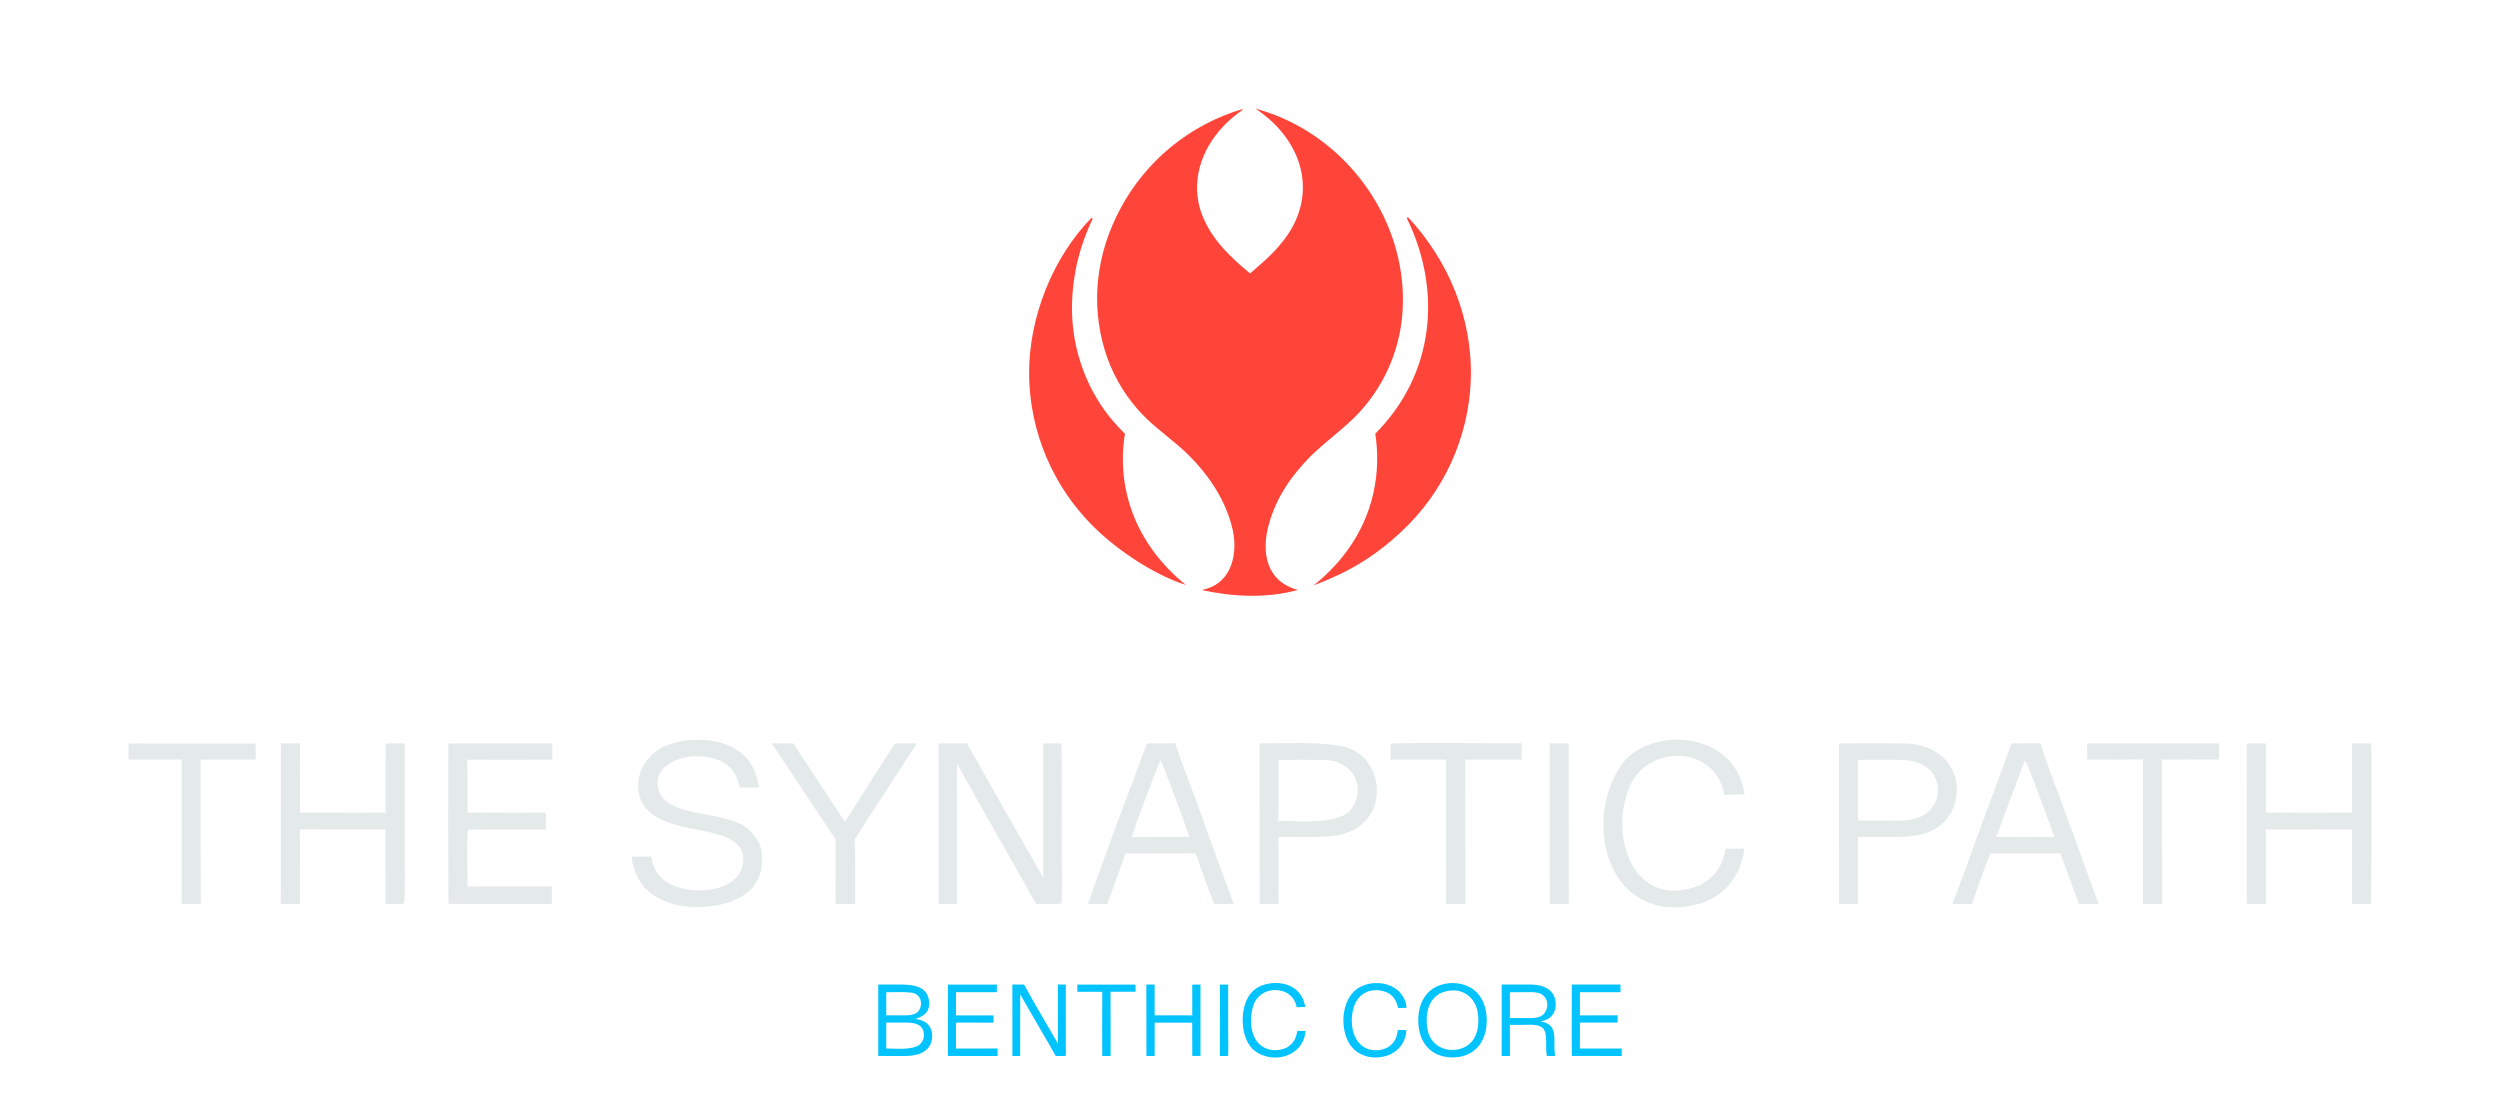
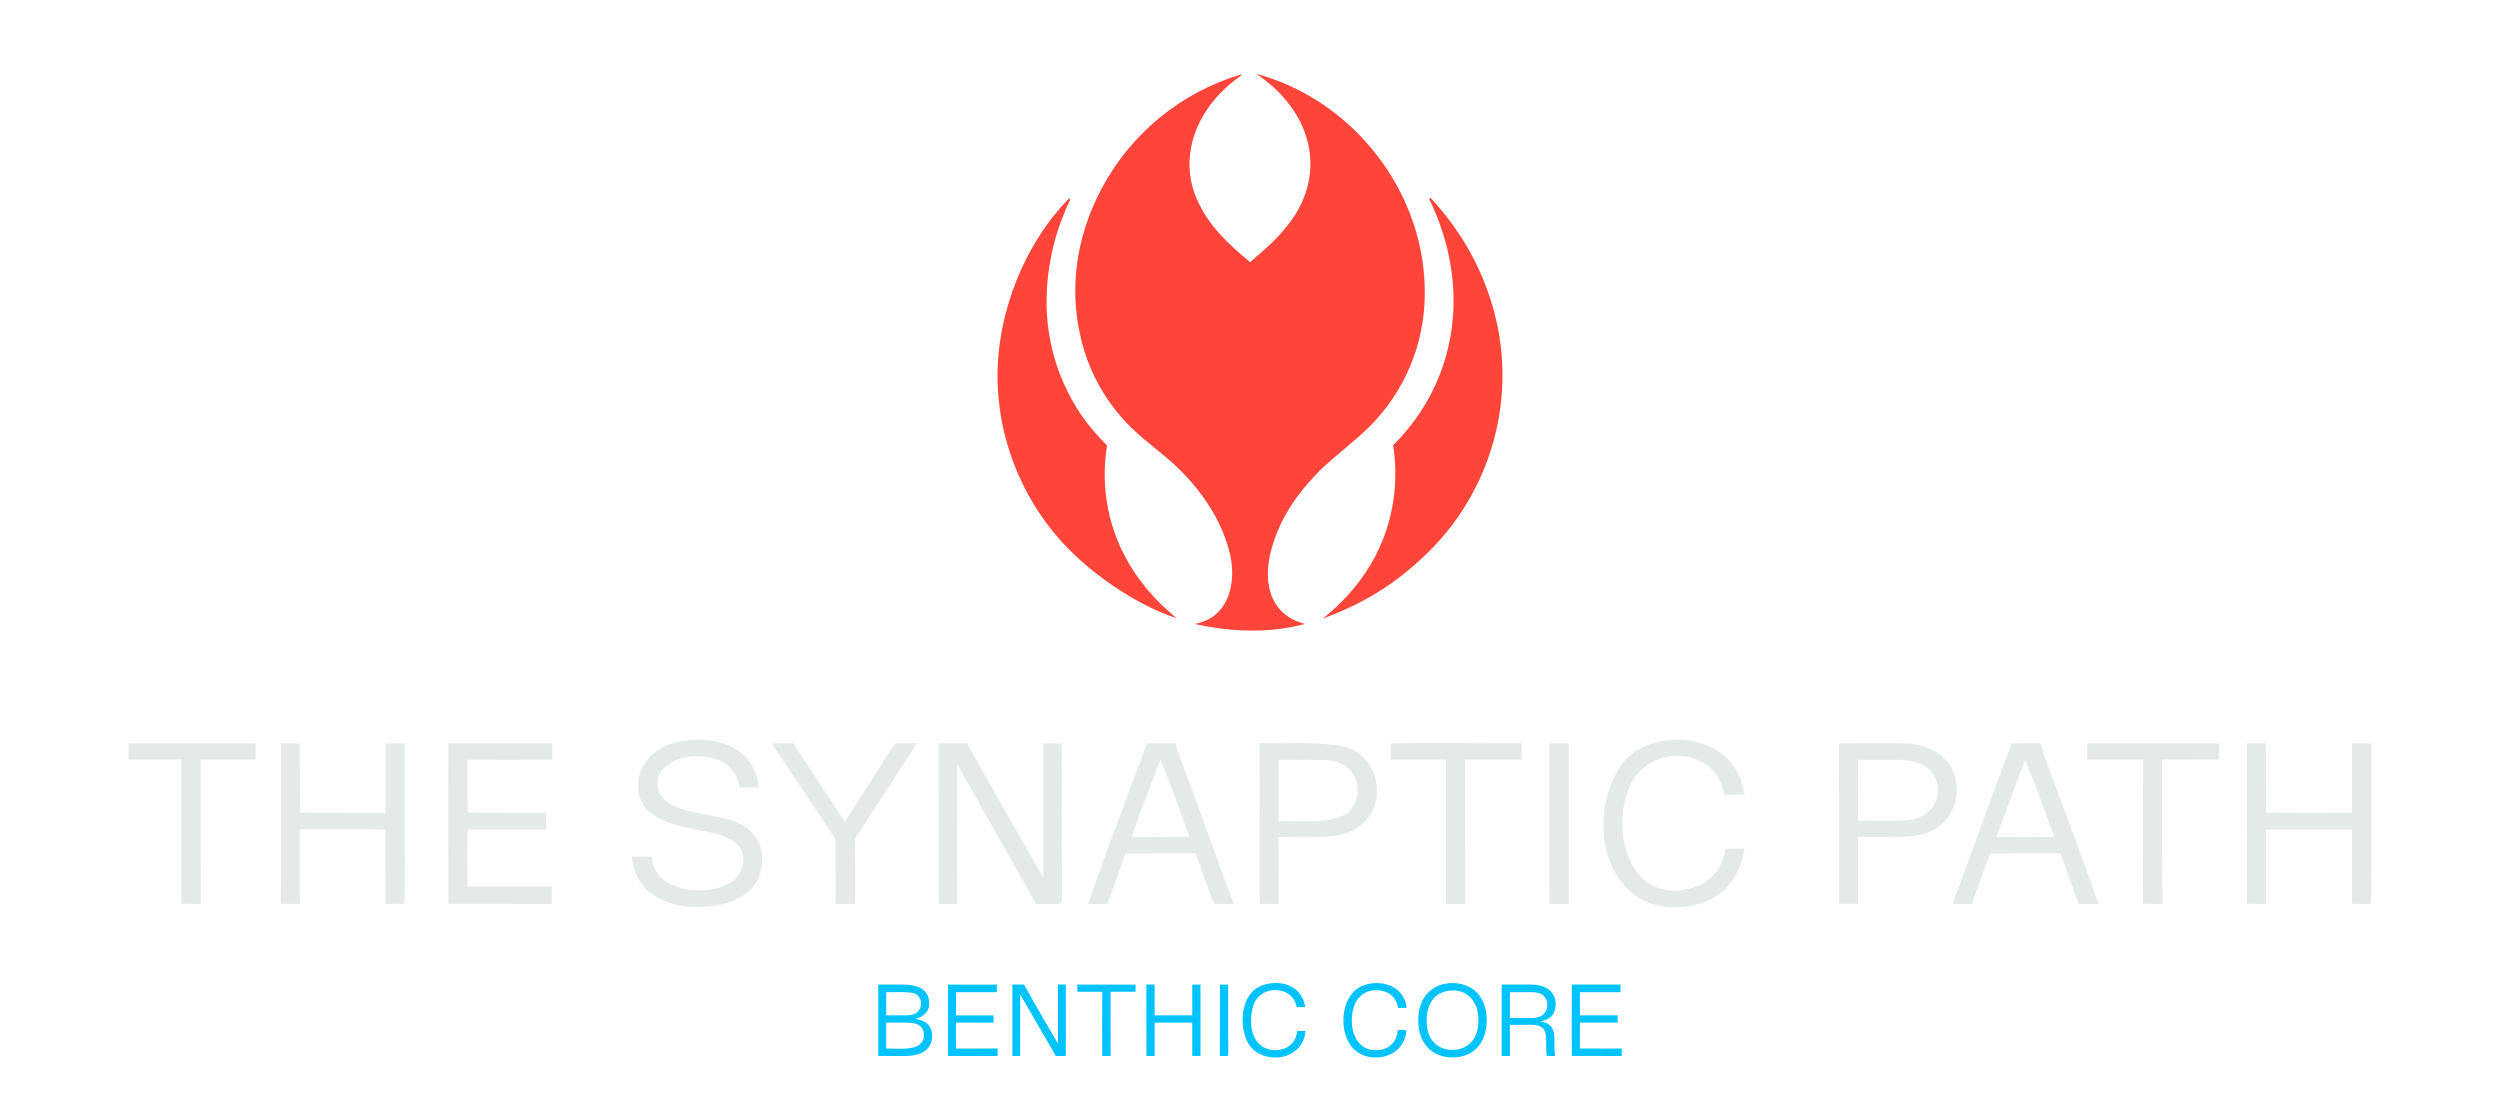
<svg xmlns="http://www.w3.org/2000/svg" role="img" aria-labelledby="brand-title" preserveAspectRatio="xMidYMid meet" viewBox="0 0 482.707 214" width="482.707" height="214">
  <g id="brand-icon" transform="translate(185.3536 12) scale(1.12)">
-     <g id="icon" fill="#ff453a" transform="translate(11.91407 8) scale(0.08417431) translate(-571.912 -525.368)">
+     <g id="icon" fill="#ff453a" transform="translate(6.473223 2) scale(0.09619921) translate(-571.912 -525.368)">
      <path fill-rule="evenodd" d="M 1009.41 526.281 C 1009.93 528.524 1001.28 533.766 999.301 535.254 C 985.128 545.878 972.23 558.104 960.864 571.691 C 917.884 622.511 901.932 689.76 929.812 751.69 C 951.094 798.966 985.73 830.576 1024.55 863.031 C 1052.57 838.488 1070.39 824.632 1093.67 794.668 C 1147.79 724.999 1145.01 640.357 1088.85 572.794 C 1072.16 552.723 1057.03 540.783 1036.04 525.368 C 1053.61 530.559 1071.55 536.609 1088.39 543.84 C 1236.18 607.289 1339.26 758.572 1337.55 920.498 C 1337.23 1010.65 1300.77 1096.91 1236.34 1159.97 C 1208.32 1187.02 1176.66 1209.82 1148.16 1237.69 C 1108.68 1278.12 1078.57 1321.1 1063.06 1376.43 C 1046.8 1434.4 1057.9 1494.37 1122.68 1511.26 C 1057.81 1528.91 990.66 1525.55 925.603 1511.51 C 929.006 1510.7 932.386 1509.8 935.741 1508.81 C 988.309 1492.93 999.531 1434.52 988.705 1387.11 C 973.163 1319.03 927.613 1258.02 874.872 1213.49 C 845.101 1188.35 818.85 1169.59 793.206 1140.12 C 763.114 1105.47 740.614 1064.91 727.156 1021.04 C 697.326 922.641 710.349 821.293 758.532 731.057 C 811.227 631.847 901.654 558.037 1009.41 526.281 z M 1347.34 747.131 C 1431.73 837.1 1480.65 956.384 1476.61 1080.33 C 1472.46 1200.02 1420.4 1313.02 1332.12 1393.94 C 1277.95 1444.48 1223.51 1476.17 1154.69 1501.93 C 1225.17 1445.81 1272.26 1370.28 1282.65 1279.74 C 1286.07 1250.3 1285.5 1220.53 1280.93 1191.24 C 1401.14 1070.75 1418.84 900.479 1345.78 750.338 L 1347.34 747.131 z M 700.694 748.215 L 702.037 751.57 C 675.475 806.181 661.092 865.911 659.881 926.627 C 658.173 1004.07 681.476 1080.01 726.334 1143.16 C 739.792 1161.73 752.289 1175.16 768.16 1191.49 C 748.885 1313.82 798.078 1424.62 893.16 1501.09 C 828.055 1480.34 753.608 1430.67 705.281 1383 C 620.939 1300.29 572.958 1187.43 571.919 1069.3 C 571.241 954.212 619.757 830.288 700.694 748.215 z" />
    </g>
  </g>
  <g id="brand-primary" transform="translate(24 142) scale(0.8095238)">
    <g id="primary" fill="#e4e9e9" transform="translate(1 1) scale(0.1882621) translate(-94.0453 -260.9429)">
      <path fill-rule="evenodd" d="M 2261.07 265.799 C 2290.05 265.585 2319.28 265.29 2348.15 265.994 C 2363.49 266.369 2380.36 272.462 2391.64 282.142 C 2415.68 302.757 2416.51 342.353 2394.7 364.754 C 2375.73 384.252 2349.51 384.197 2325.12 384.276 L 2285.22 384.317 L 2285.23 469.049 L 2261.21 468.982 L 2261.07 265.799 z M 2325.4 286.499 C 2341.52 286.423 2356.77 285.833 2370.97 295.184 C 2388.01 306.411 2391.39 330.136 2379.55 346.456 C 2371.5 357.559 2360.13 361.298 2346.91 363.186 C 2327.05 363.965 2305.33 363.543 2285.31 363.474 C 2285.1 337.827 2285.04 312.179 2285.13 286.532 L 2325.4 286.499 z M 1527.04 265.681 C 1560.17 265.731 1597.6 263.612 1629.83 268.912 C 1674.21 276.211 1690.81 333.72 1659.96 365.013 C 1641.63 383.611 1616.5 384.287 1592.25 384.244 L 1550.9 384.279 L 1551.1 469.103 L 1527.28 469.011 L 1527.04 265.681 z M 1551 286.624 C 1571.18 286.49 1590.95 286.37 1611.11 286.871 C 1647.69 287.781 1664.37 325.954 1639.91 352.86 C 1619.59 368.662 1577.42 364.044 1550.92 363.895 L 1551 286.624 z M 2479.72 265.774 L 2516.17 265.583 C 2524.15 290.842 2535.85 320.669 2545.1 345.781 L 2590.13 469.116 L 2564.84 469.082 C 2557.2 447.69 2549.43 426.347 2541.52 405.055 L 2517.25 405.111 L 2452.9 405.137 C 2445.06 423.603 2436.36 449.924 2429.48 469.153 L 2404.77 469.081 C 2414.05 446.267 2423.17 419.614 2431.69 396.316 L 2479.72 265.774 z M 2496.53 287.486 C 2499.91 289.202 2529.8 372.857 2534.09 384.205 L 2496.75 384.378 L 2460.34 384.257 L 2496.53 287.486 z M 1384.4 265.82 L 1420.16 265.6 C 1427.01 286.812 1437.01 311.895 1444.86 333.39 C 1461.3 378.428 1477.46 424.332 1494.35 469.119 L 1469.44 469.037 C 1461.37 449.193 1453.5 425.51 1446.19 405.111 L 1422.09 405.1 L 1356.96 405.148 C 1349.91 426.324 1341.72 448.098 1334.12 469.151 L 1309.83 469.05 C 1332.81 402.261 1359.65 332.09 1384.4 265.82 z M 1401.32 286.767 C 1404.35 289.689 1434.2 373.201 1438.33 384.021 L 1402.5 384.265 L 1365.03 384.479 C 1374.14 356.19 1390.32 314.796 1401.32 286.767 z M 1120.38 265.757 L 1156.4 265.785 C 1188.29 322.675 1220.53 379.374 1253.09 435.88 L 1252.98 265.787 L 1276.06 265.799 C 1277.09 310.119 1276 356.205 1276.39 400.671 C 1276.48 412.02 1277.22 458.979 1275.94 468.033 C 1273.14 469.711 1269.93 469.197 1266.5 469.15 L 1243.78 469.133 C 1210.9 409.51 1176.39 350.779 1143.7 291.212 L 1143.89 469.179 L 1120.6 469 L 1120.38 265.757 z M 805.759 261.337 C 848.966 258.663 887.079 274.894 892.708 321.696 L 868.563 321.643 C 862.496 291.533 841.635 282.386 812.856 282.026 C 792 281.765 761.414 294.388 764.463 319.124 C 770.077 364.664 856.41 346.958 882.992 378.002 C 892.751 389.398 896.632 396.77 896.902 412.196 C 897.469 458.038 854.161 472.568 816.152 473.032 C 773.547 473.422 736.246 454.825 731.491 409.269 L 756.542 409.119 C 758.424 420.732 761.751 429.978 772.006 438.491 C 799.391 461.222 876.544 457.433 872.845 409.272 C 870.929 384.335 834.692 379.081 814.37 374.981 C 785.488 369.153 744.141 362.266 740.068 325.026 C 738.463 311.044 742.639 297.014 751.629 286.186 C 765.49 269.204 784.783 263.557 805.759 261.337 z M 2777.74 265.733 L 2801.93 265.755 L 2802.08 353.338 C 2838.45 353.627 2874.82 353.662 2911.19 353.445 L 2911.1 265.844 L 2935.54 265.775 C 2935.88 286.217 2936.03 466.172 2934.81 468.658 L 2932.25 469.098 L 2911.15 469.034 L 2911.13 374.775 L 2801.98 374.837 L 2801.97 469.119 L 2777.9 468.996 L 2777.74 265.733 z M 419.858 265.804 L 443.97 265.766 L 443.998 402.566 C 443.982 410.305 444.925 465.273 442.914 468.616 L 440.25 469.004 L 419.788 468.975 L 419.686 374.741 L 311.095 374.602 L 311.265 469.104 L 287.055 468.992 L 287.123 265.792 L 311.095 265.807 L 311.47 353.378 L 419.79 353.669 L 419.858 265.804 z M 499.264 265.825 L 630.941 265.841 L 630.965 286.312 C 595.062 286.546 559.159 286.577 523.256 286.403 L 523.738 353.384 L 622.855 353.688 L 623.01 374.865 L 529.75 374.834 C 527.061 374.721 526.781 374.528 524.211 375.498 C 522.46 380.985 523.589 437.229 523.611 446.982 L 630.322 447.016 L 630.367 469.114 L 499.411 468.975 C 499.007 401.259 498.958 333.541 499.264 265.825 z M 2045.71 261.405 C 2075.57 258.579 2108.76 268.644 2126.96 293.539 C 2135.69 305.489 2138.49 316.306 2141.58 330.302 L 2115.89 330.906 C 2104.83 267.514 2018.91 266.021 1995.77 320.644 C 1968.67 384.608 2001.93 479.364 2085.56 445.094 C 2104.48 434.26 2113.87 420.582 2117.37 399.034 L 2141.4 399.118 C 2135.44 438.493 2111.74 465.445 2070.76 471.935 C 1966.38 488.465 1936.43 362.319 1985.76 292.548 C 1999.4 273.258 2022.41 264.246 2045.71 261.405 z M 1065.24 265.728 L 1092.83 265.707 L 1050.78 330.531 C 1038.34 349.251 1026.15 368.135 1014.21 387.179 C 1015.1 413.279 1014.56 442.72 1014.68 469.086 L 989.937 469.065 L 989.997 387.298 L 909.016 265.719 L 936.691 265.734 C 942.249 275.513 951.795 289.175 958.111 298.795 L 1001.7 365.192 C 1023.01 332.115 1043.61 298.578 1065.24 265.728 z M 2575.54 265.842 L 2742.63 265.794 L 2742.51 286.069 L 2670.29 286.168 L 2670.53 397.25 L 2670.7 469.134 L 2646.18 468.998 L 2646.27 286.028 C 2622.71 286.243 2599.15 286.276 2575.6 286.125 L 2575.54 265.842 z M 1693.14 265.845 C 1746.7 264.622 1805.17 265.736 1859.17 265.62 L 1859.15 286.187 L 1787.53 286.189 L 1787.6 397.5 L 1787.67 469.06 L 1763.32 469.131 L 1763.26 286.181 L 1693.04 286.125 L 1693.14 265.845 z M 94.134 265.877 L 255.053 265.872 L 255.177 286.189 L 185.418 286.133 L 185.413 399.482 L 185.67 469.094 L 161.486 468.969 L 161.405 286.113 L 94.045 286.202 L 94.134 265.877 z M 1894.59 265.666 L 1918.68 265.793 L 1918.81 469.091 L 1894.65 469.085 L 1894.59 265.666 z" />
    </g>
  </g>
  <g id="brand-secondary" transform="translate(168.7765 189) scale(0.8)">
    <g id="secondary-benthic" fill="#00c3ff" transform="translate(1 1) scale(0.06359473) translate(-122.027 -595.9895)">
      <path fill-rule="evenodd" d="M 2291.77 596.42 C 2372.44 592.815 2423.69 641.337 2430.55 720.114 C 2437.48 799.567 2399.89 871.985 2313.25 878.03 C 2232.8 882.993 2179.06 835.942 2172.25 755.383 C 2165.37 674.06 2203.15 603.361 2291.77 596.42 z M 2287.77 625.348 C 2344.31 616.682 2388.8 653.384 2397.24 708.652 C 2406.78 771.148 2388.87 836.599 2318.05 848.906 C 2258.74 856.39 2212.6 823.849 2205.12 763.777 C 2197.18 700.102 2215.9 635.524 2287.77 625.348 z M 122.035 601.847 L 185.485 601.787 C 237.08 601.71 315.488 598.131 315.327 675.298 C 315.264 706.029 294.146 722.681 266.056 731.097 L 265.69 732.392 C 282.133 735.859 296.627 739.685 309.217 751.632 C 334.126 775.268 331.388 822.877 307.758 846.358 C 277.12 876.802 229.197 873.093 189.367 873.005 L 122.027 872.849 L 122.035 601.847 z M 265.69 732.392 C 264.045 732.48 264.531 732.644 263.242 732.153 C 263.407 731.096 265.256 731.19 266.056 731.097 L 265.69 732.392 z M 152.349 746.342 L 208.034 746.199 C 242.526 746.187 293.969 742.866 295.236 792.298 C 295.644 808.231 290.773 818.096 279.756 829.461 C 251.02 851.55 188.65 844.802 152.339 844.581 L 152.349 746.342 z M 152.35 631.081 L 155.082 631.067 C 185.256 630.92 220.104 628.932 249.718 632.907 C 285.985 637.775 295.063 682.585 270.61 707.082 C 251.47 721.302 226.336 718.771 203.616 718.693 L 152.441 718.665 C 152.225 689.471 152.194 660.275 152.35 631.081 z M 2488.06 601.913 L 2567.23 601.855 C 2585.92 601.849 2604.06 601.097 2622.65 603.72 C 2654.23 608.176 2683.02 624.605 2690.72 657.452 C 2697.56 686.64 2690.02 718.445 2661.85 733.011 C 2652.64 737.827 2645.13 739.788 2635.16 742.084 C 2685.63 749.727 2689.32 780.248 2688.08 825.156 C 2687.65 840.647 2688.78 857.557 2690.45 872.964 L 2659.27 872.894 C 2657.57 863.549 2657.19 853.461 2656.94 843.984 C 2656.89 777.646 2660.55 750.522 2579.44 754.68 C 2561.98 755.575 2537.08 754.771 2519.1 754.732 L 2519.16 873.006 L 2488.01 873.074 L 2488.06 601.913 z M 2519.15 631.107 L 2578.78 630.814 C 2593.95 630.745 2608.87 629.967 2623.83 632.871 C 2663.5 640.575 2672.76 687.941 2646.05 715.584 C 2627.48 731.68 2598.99 729.117 2575.91 729.062 L 2519.18 728.922 L 2519.15 631.107 z M 630.971 601.931 L 675.39 601.936 C 715.833 675.638 761.492 752.937 803.926 825.815 L 803.846 601.903 L 833.791 601.949 L 833.956 789.767 L 833.816 847.932 C 833.809 853.282 835.138 867.845 832.967 871.728 C 829.55 873.769 828.877 873.073 824.5 873.066 L 795.64 873.028 C 781.01 845.617 762.187 814.659 746.488 787.442 L 660.736 639.278 L 660.488 872.974 L 630.975 872.985 L 630.971 601.931 z M 2754.2 601.854 L 2938.92 601.919 L 2938.94 630.904 L 2784.99 630.952 L 2784.98 718.918 L 2928.16 718.602 C 2928.01 727.712 2928.13 737.134 2928.15 746.272 L 2796.24 746.3 L 2785.01 746.439 L 2784.95 844.772 L 2943.62 844.735 L 2943.69 872.95 L 2754.36 872.846 C 2753.15 783.371 2754.23 691.539 2754.2 601.854 z M 386.54 601.967 L 572.111 602.026 L 572.138 630.899 L 417.086 630.928 L 417.008 718.912 L 559.369 718.874 L 559.597 746.505 L 423.75 746.216 C 419.932 746.288 419.894 745.646 417.362 747.445 C 416.354 754.696 416.935 772.39 416.946 780.733 L 417.016 844.675 C 469.666 844.969 522.317 844.887 574.966 844.429 L 574.839 872.975 L 386.584 872.904 L 386.54 601.967 z M 1139.48 601.895 L 1170.87 601.862 L 1170.98 718.802 L 1313.73 718.841 L 1313.68 601.964 L 1344.94 601.942 L 1344.92 872.9 L 1329.75 872.904 L 1313.74 872.832 C 1313.9 830.757 1313.84 788.681 1313.54 746.607 L 1171.02 746.5 L 1170.97 873.019 L 1139.77 872.996 L 1139.48 601.895 z M 2003.45 596.391 C 2052.44 593.763 2101.17 613.714 2120.58 661.341 C 2124.58 671.169 2125.75 679.877 2127.19 690.216 L 2095.18 690.949 C 2088.4 661.421 2074.53 638.322 2044.62 628.688 C 1992.57 611.921 1943.24 634.205 1926.77 687.315 C 1905.01 757.534 1928.19 857.558 2019.3 850.9 C 2033.29 849.878 2043.65 846.349 2055.98 840.016 C 2057.88 838.799 2059.75 837.532 2061.58 836.217 C 2083.97 820.001 2089.99 800.154 2094.25 774.501 C 2104.94 774.53 2115.62 774.64 2126.31 774.83 C 2125.56 797.562 2117.47 819.441 2103.26 837.193 C 2064.1 886.507 1981.55 892.054 1933.71 853.302 C 1876.03 806.576 1873.13 692.772 1919.24 637.052 C 1941.1 610.629 1970.12 599.423 2003.45 596.391 z M 1617.53 596.391 C 1681.39 592.128 1731.32 621.776 1742.69 687.049 C 1731.89 687.185 1720.9 687.564 1710.08 687.827 C 1708.59 680.861 1706.61 673.842 1703.64 667.352 C 1695.54 649.449 1680.54 635.59 1662.05 628.936 C 1614.63 611.429 1561.07 632.255 1545.36 682.087 C 1527.68 738.16 1533.29 824.278 1598.77 846.214 C 1623.4 854.466 1650.03 851.941 1673.18 840.602 C 1699 824.511 1707.31 807.151 1712.41 777.949 L 1743.49 778.048 C 1736.27 874.829 1622.2 905.888 1552.03 854.429 C 1494.32 812.108 1491.54 691.794 1533.71 637.921 C 1555.21 610.449 1583.75 600.13 1617.53 596.391 z M 877.448 602.03 L 1098.56 602.055 L 1098.58 629.198 L 1003.49 629.269 L 1003.82 782.5 L 1003.76 872.988 L 972.141 872.872 C 971.366 792.742 971.652 709.684 972.262 629.537 L 877.572 629.262 L 877.448 602.03 z M 1418.82 602.05 L 1449.95 601.948 L 1449.95 783.114 C 1449.96 807.117 1451.5 850.653 1449.63 872.88 L 1418.53 872.997 L 1418.82 602.05 z" />
    </g>
  </g>
</svg>
